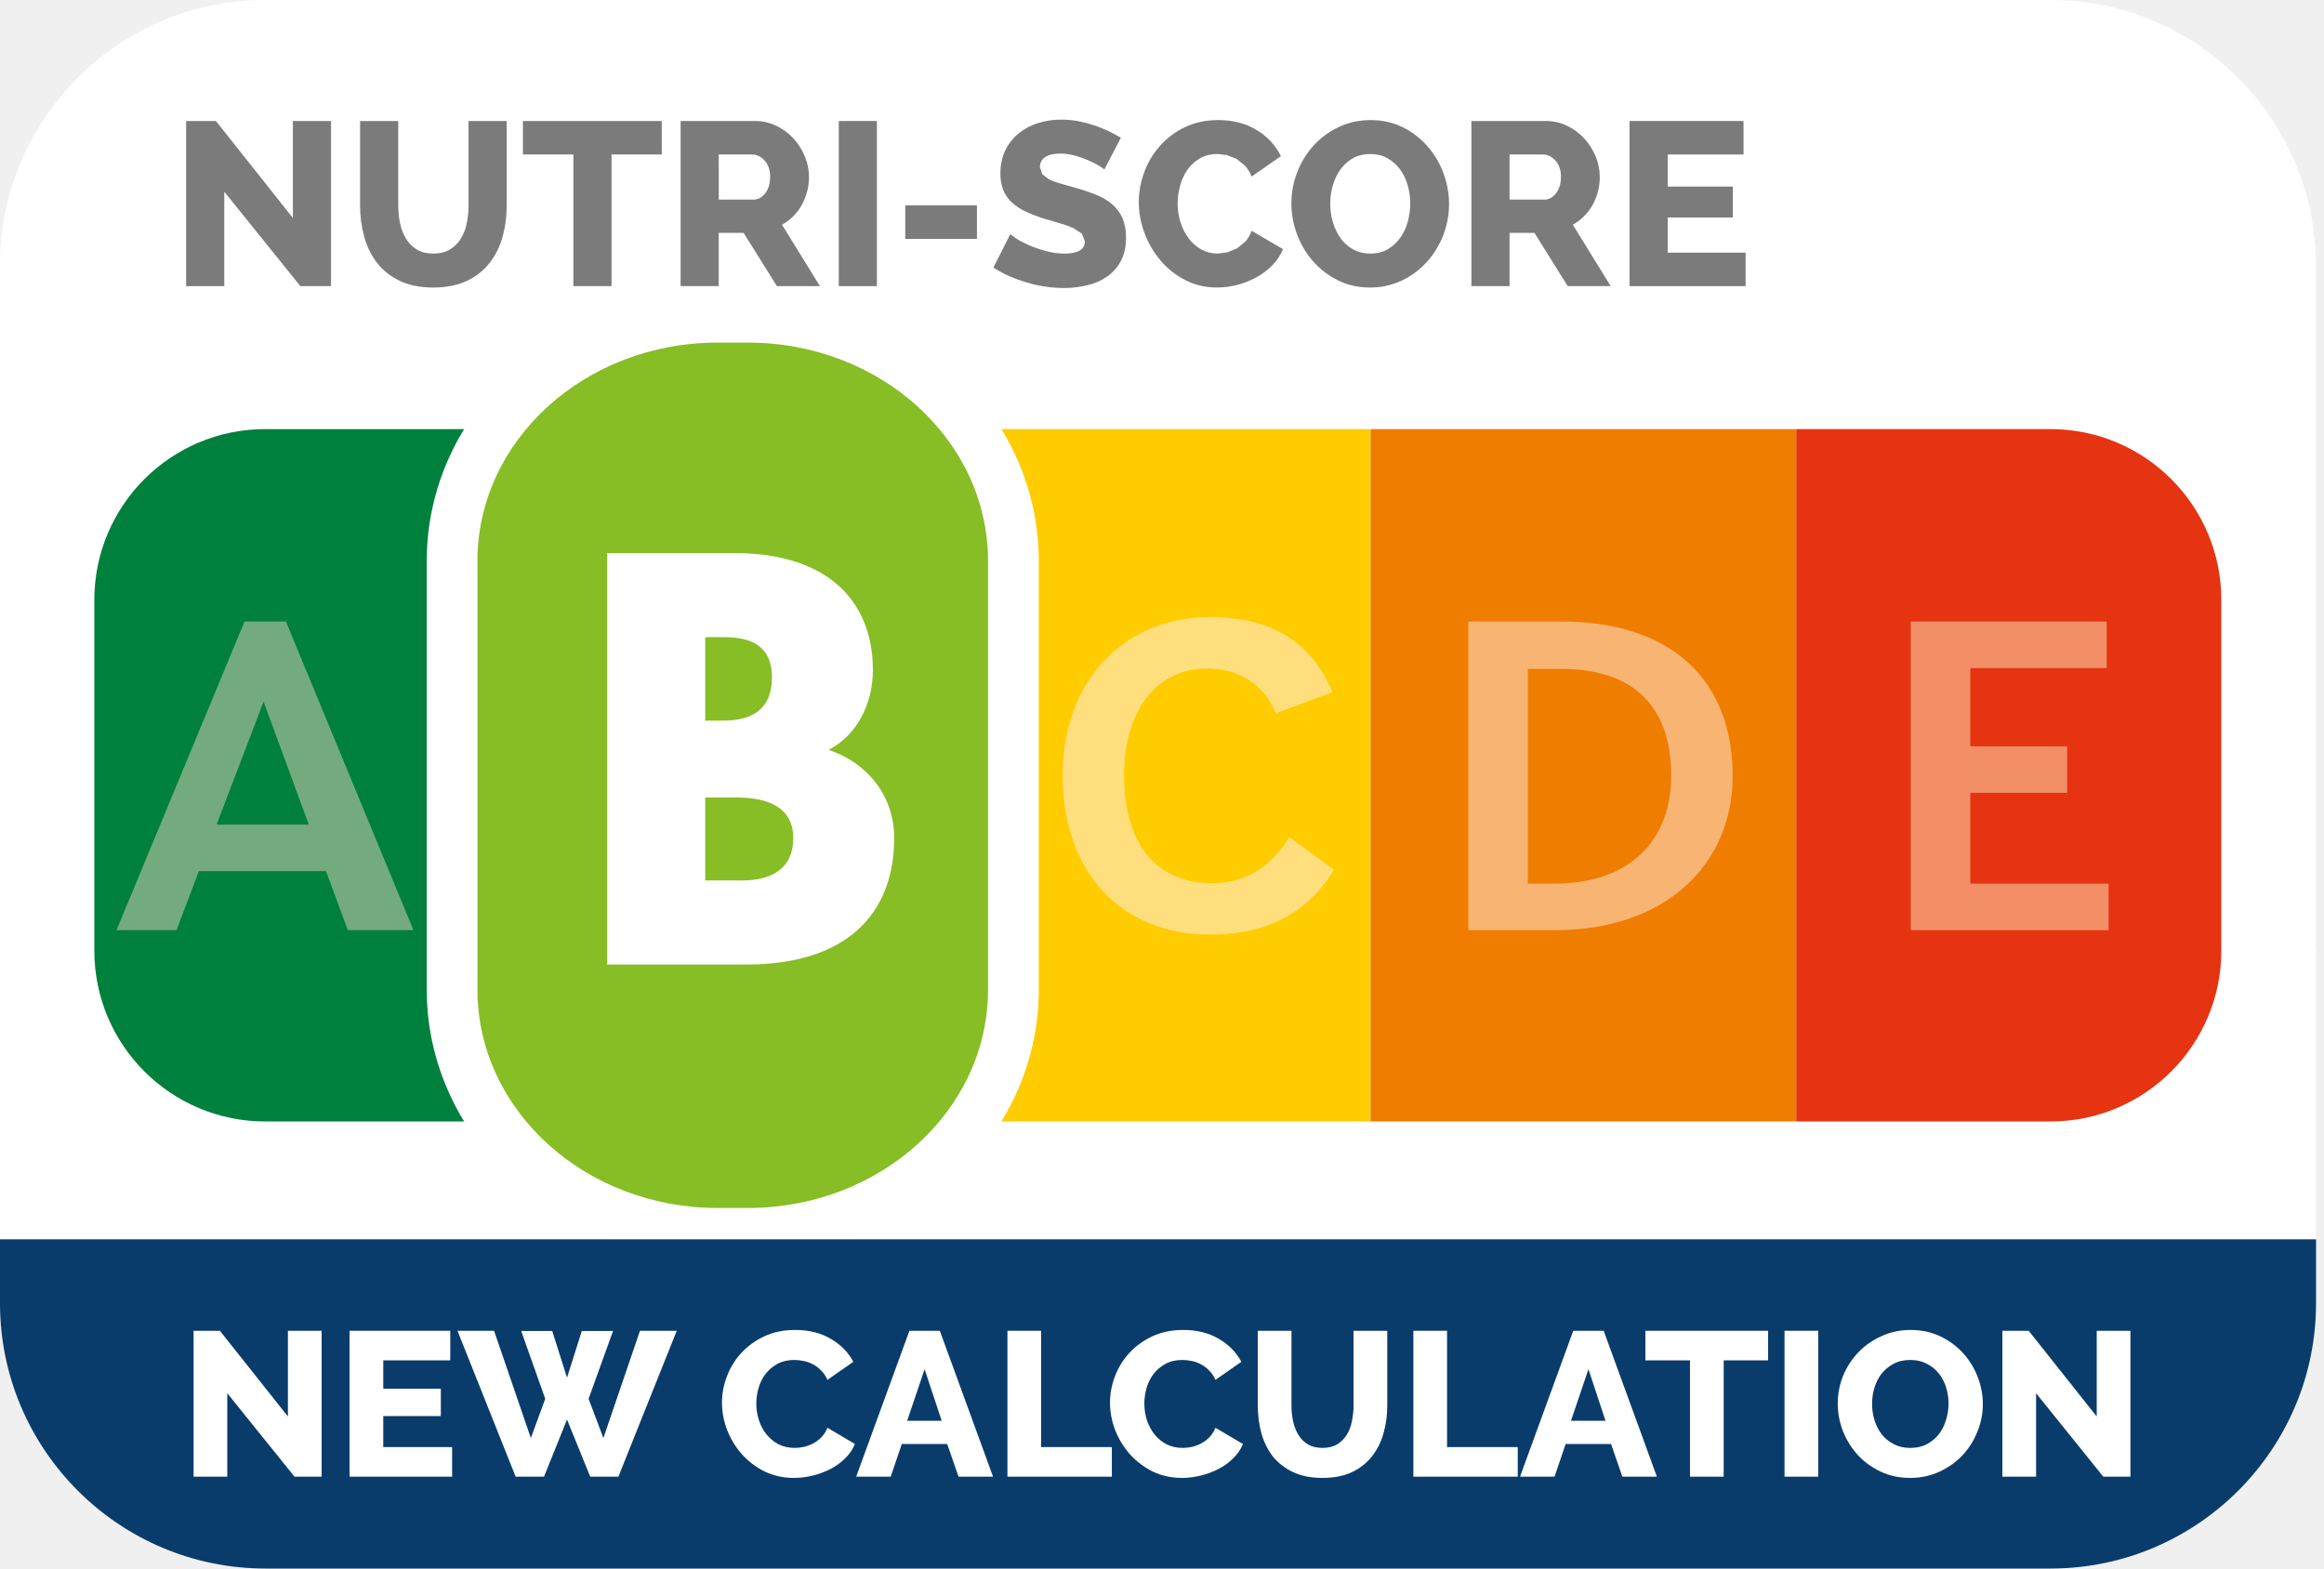
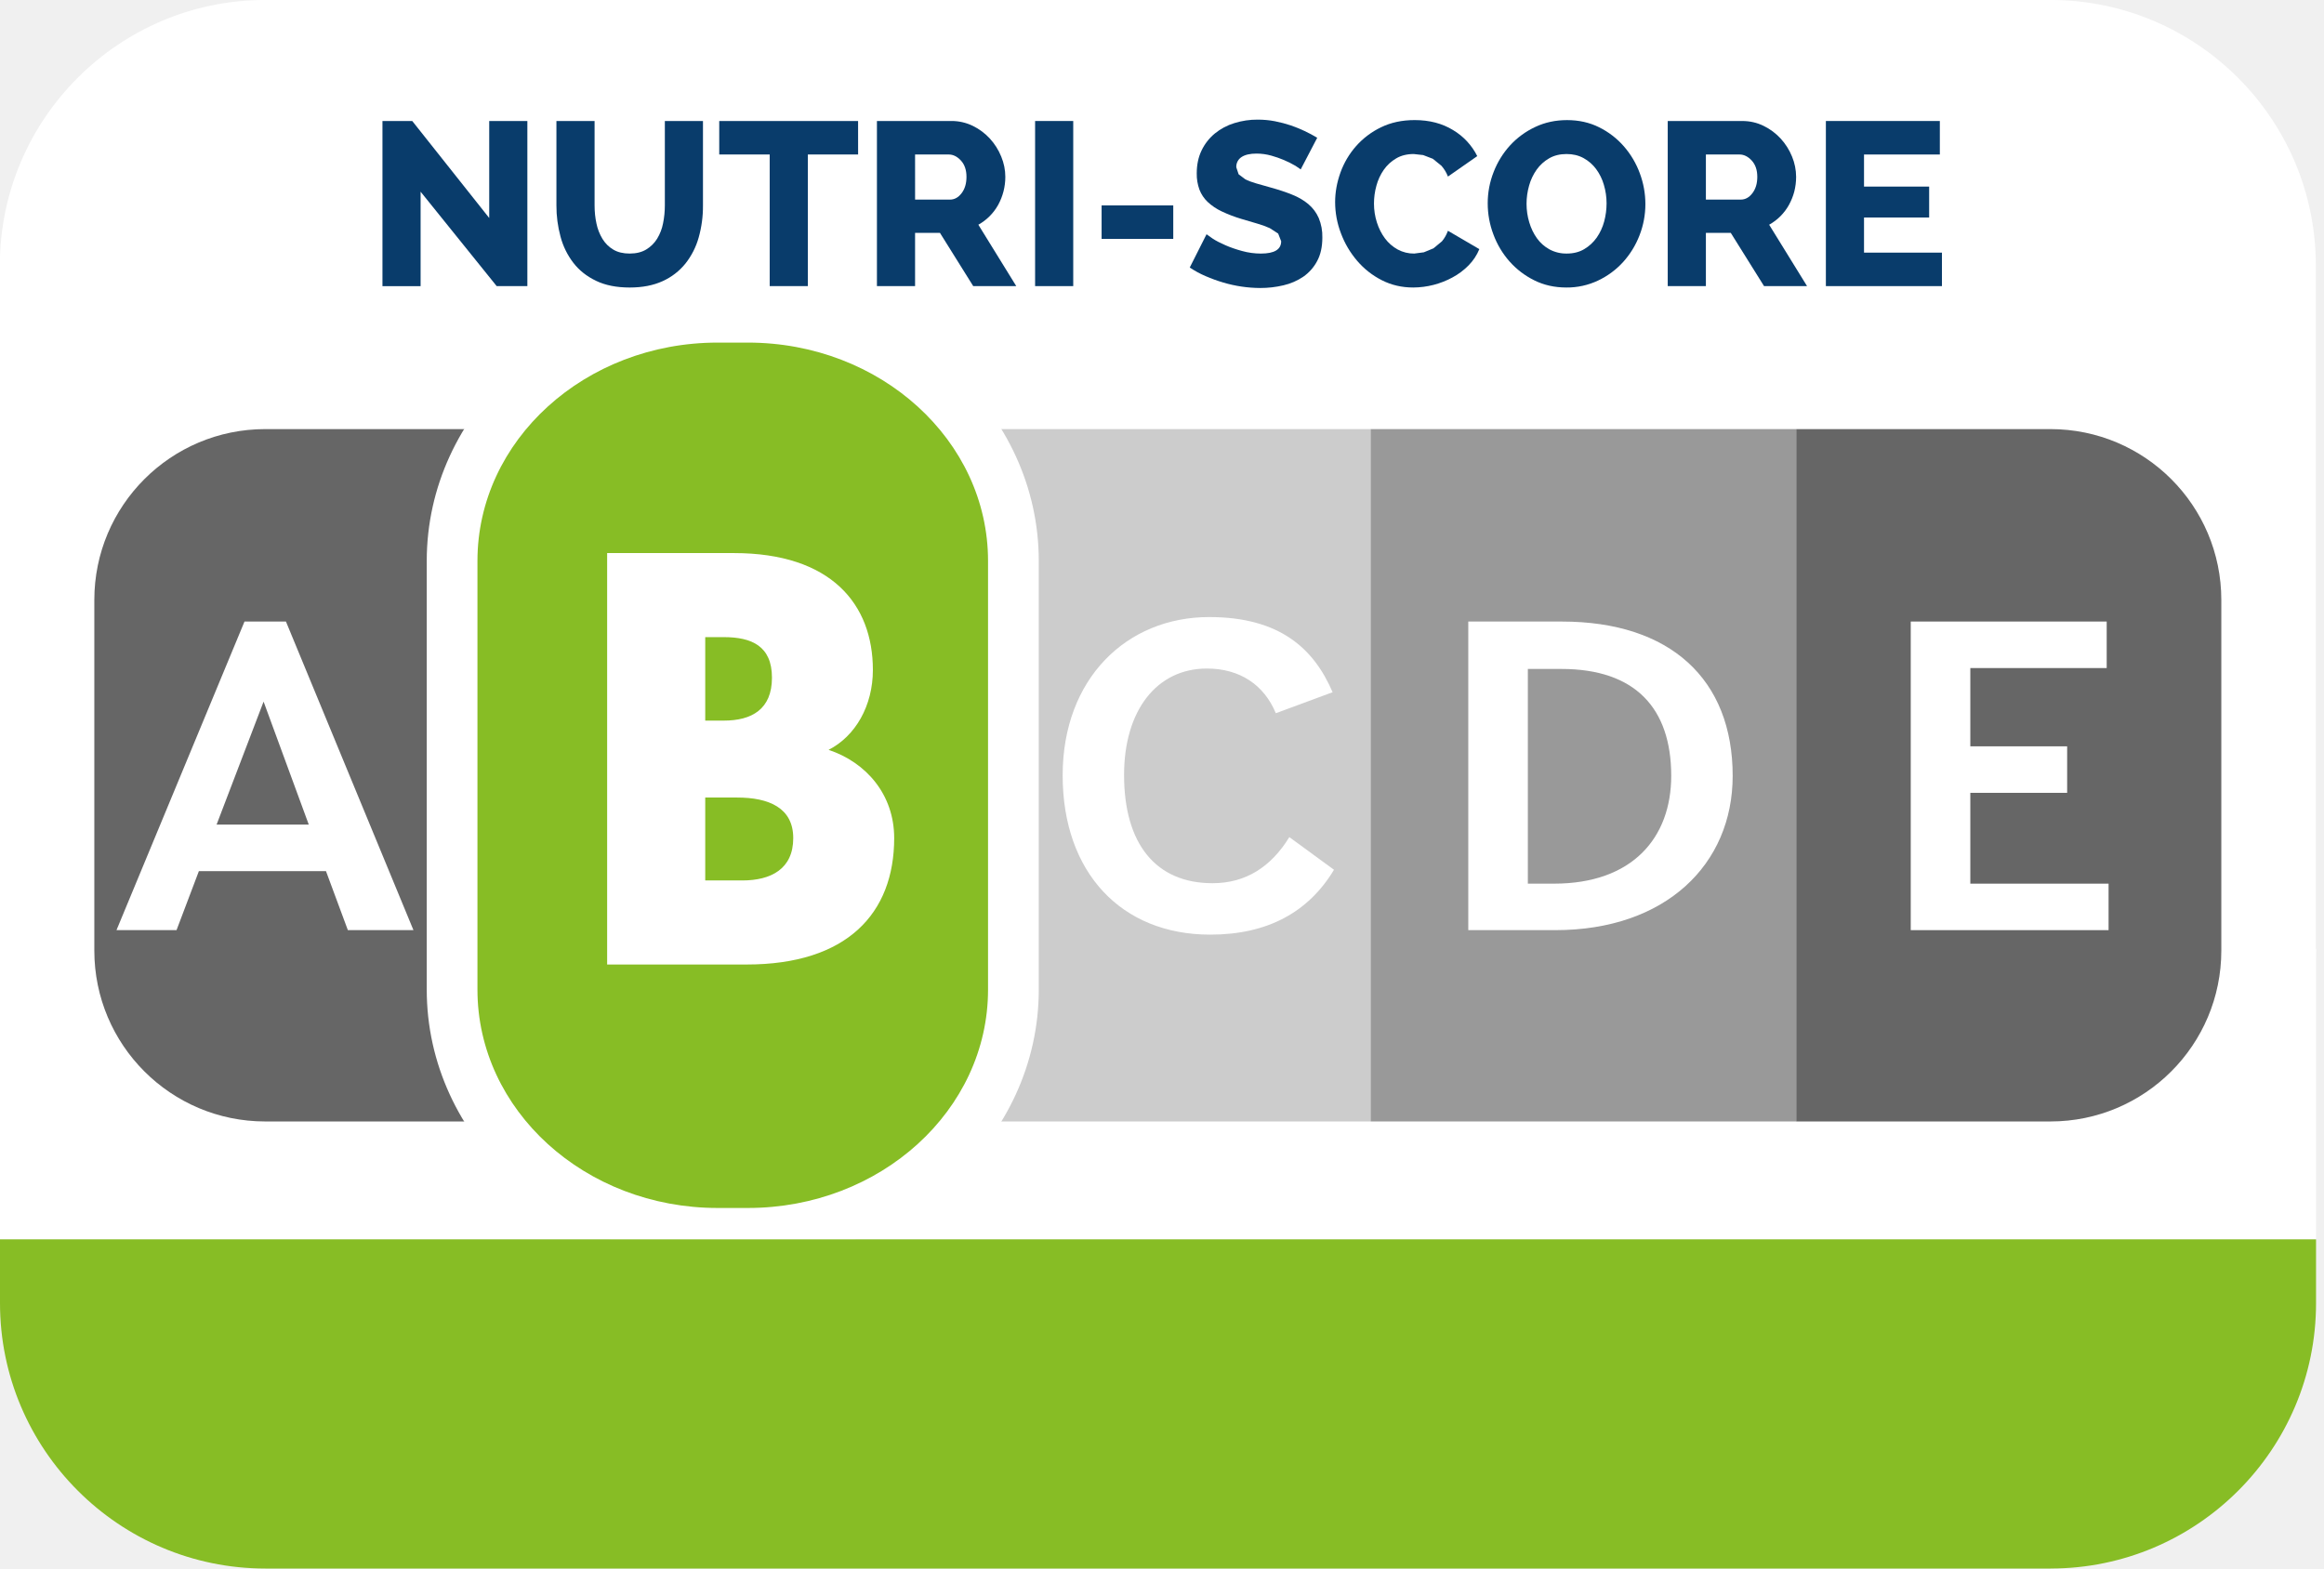
<svg xmlns="http://www.w3.org/2000/svg" id="svg2032" width="240" height="162" version="1.1" viewBox="0 0 240 162">
+   <defs id="defs1" />
  <rect style="fill:#ffffff;fill-opacity:1;stroke:none;stroke-width:2.653;stroke-linecap:round;stroke-linejoin:round;paint-order:stroke fill markers" id="rect18499" width="239.178" height="30" x="0" y="98" />
-   <g id="layer1">
-     <g id="g2493" fill-opacity="1" fill-rule="nonzero" stroke="none">
-       <path id="path364" fill="#fff" d="M211.749-.003H27.394c-15.117 0-27.41 12.3-27.41 27.413v70.766c0 15.116 12.291 27.413 27.407 27.413h30.546a31.623 31.623 0 0 0 16.176 4.409h3.118c5.958 0 11.502-1.633 16.176-4.41h118.342c15.114 0 27.407-12.296 27.407-27.412v-70.77c0-15.11-12.293-27.409-27.407-27.409" clip-path="url(#clipPath1866)" />
-       <path id="path366" fill="#fc0" d="M141.545 115.826h-43.95V44.318h43.95z" />
-       <path id="path368" fill="#ef7d00" d="M185.495 115.826h-43.95V44.318h43.95z" />
-       <path id="path380" fill="#e63312" d="M211.749 115.826h-26.254V44.318h26.254a17.647 17.647 0 0 1 17.647 17.647v36.213a17.65 17.65 0 0 1-17.647 17.648" clip-path="url(#clipPath1717)" />
-       <path id="path384" fill="#00803d" d="M27.391 115.826h26.252V44.318H27.391a17.647 17.647 0 0 0-17.65 17.647v36.213a17.65 17.65 0 0 0 17.65 17.648" clip-path="url(#clipPath1729)" />
-       <path id="path388" fill="#ffdf7d" d="M124.88 63.73c-8.556 0-15.139 6.378-15.139 16.353 0 10.027 6.055 16.447 15.236 16.447 5.914 0 10.142-2.31 12.785-6.7l-4.612-3.372c-1.875 3.05-4.473 4.76-7.933 4.76-5.863 0-9.134-4.067-9.134-11.181 0-6.652 3.366-10.99 8.556-10.99 3.414 0 5.914 1.706 7.115 4.616l5.865-2.17c-1.924-4.48-5.433-7.762-12.74-7.762" clip-path="url(#clipPath1735)" />
-       <path id="path392" fill="#f8b472" d="M157.782 91.265V69.09h3.463c7.642 0 11.342 4.065 11.342 11.04 0 6.376-3.987 11.134-12.11 11.134zm3.509-27.07h-9.661v31.871h8.99c11.391 0 18.314-6.788 18.314-15.934 0-9.977-6.444-15.938-17.64-15.938" clip-path="url(#clipPath1741)" />
-       <path id="path396" fill="#f28f66" d="M217.559 64.192h-20.236v31.874h20.43v-4.801h-14.278v-9.38h10v-4.803h-10v-8.084h14.084z" />
-       <path id="path400" fill="#7c7b7b" d="M23.161 19.799v9.754h-3.939V12.497h3.076l7.949 10.018V12.497h3.939V29.55h-3.169z" />
-       <path id="path412" fill="#7c7b7b" d="M44.756 26.187c.671 0 1.24-.139 1.704-.419.463-.28.843-.653 1.13-1.117a4.78 4.78 0 0 0 .611-1.597c.122-.6.183-1.214.183-1.839V12.5h3.937v8.716a11.894 11.894 0 0 1-.443 3.315 7.67 7.67 0 0 1-1.37 2.692 6.404 6.404 0 0 1-2.355 1.814c-.951.437-2.086.658-3.399.658-1.36 0-2.52-.23-3.482-.695-.962-.464-1.743-1.082-2.34-1.86a7.635 7.635 0 0 1-1.323-2.704 12.062 12.062 0 0 1-.422-3.22V12.5h3.941v8.716c0 .656.064 1.283.195 1.876a4.965 4.965 0 0 0 .622 1.585c.287.465.66.832 1.117 1.103.456.274 1.021.408 1.694.408" clip-path="url(#clipPath1747)" />
-       <path id="path416" fill="#7c7b7b" d="M68.342 15.957h-5.19V29.55h-3.94V15.957h-5.211v-3.46H68.34z" />
-       <path id="path428" fill="#7c7b7b" d="M70.286 29.55V12.497h7.684a4.965 4.965 0 0 1 2.225.507 5.903 5.903 0 0 1 1.765 1.32c.494.543.883 1.16 1.163 1.849.283.688.422 1.384.422 2.09a5.991 5.991 0 0 1-.744 2.906 5.283 5.283 0 0 1-2.041 2.041l3.915 6.34H80.23l-3.436-5.499h-2.569v5.5zm3.94-8.935h3.603c.464 0 .863-.218 1.2-.66.338-.441.504-1.004.504-1.692 0-.706-.192-1.265-.574-1.684-.386-.415-.803-.622-1.251-.622h-3.483z" />
-       <path id="path430" fill="#7c7b7b" d="M86.62 12.497h3.938V29.55H86.62z" />
-       <path id="path432" fill="#7c7b7b" d="M93.488 21.215h7.4v3.46h-7.4z" />
-       <path id="path444" fill="#7c7b7b" d="M114.05 17.495l-.529-.362a10.504 10.504 0 0 0-2.498-1.057 5.68 5.68 0 0 0-1.536-.214c-.675 0-1.191.119-1.551.36a1.185 1.185 0 0 0-.538 1.057l.24.721.684.514c.296.153.662.294 1.103.42.442.13.95.275 1.528.434.816.225 1.553.468 2.206.733.66.263 1.218.591 1.684.984.464.393.821.87 1.068 1.43a4.943 4.943 0 0 1 .373 2.017c0 .96-.18 1.772-.54 2.436a4.568 4.568 0 0 1-1.428 1.611 6.073 6.073 0 0 1-2.055.89 10.26 10.26 0 0 1-2.39.276 13.622 13.622 0 0 1-3.82-.565 15.906 15.906 0 0 1-1.825-.662 9.96 9.96 0 0 1-1.635-.888l1.733-3.435.646.456c.35.228.786.45 1.298.673.512.226 1.088.426 1.73.6a7.282 7.282 0 0 0 1.942.265c1.397 0 2.092-.425 2.092-1.273l-.311-.794-.866-.56a9.249 9.249 0 0 0-1.297-.47l-1.633-.482a14.28 14.28 0 0 1-2.041-.781 5.599 5.599 0 0 1-1.441-.971 3.471 3.471 0 0 1-.852-1.273 4.654 4.654 0 0 1-.278-1.682c0-.898.17-1.688.505-2.377a5.154 5.154 0 0 1 1.368-1.743 5.895 5.895 0 0 1 2.006-1.068 7.9 7.9 0 0 1 2.414-.36c.61 0 1.203.055 1.779.166.574.115 1.125.258 1.644.432a14.565 14.565 0 0 1 2.726 1.274z" clip-path="url(#clipPath1759)" />
-       <path id="path448" fill="#7c7b7b" d="M117.604 20.88c0-1.024.185-2.046.551-3.063a8.474 8.474 0 0 1 1.611-2.725 8.148 8.148 0 0 1 2.582-1.947c1.015-.496 2.174-.743 3.471-.743 1.521 0 2.843.344 3.964 1.032a6.494 6.494 0 0 1 2.498 2.69l-3.026 2.112a3.661 3.661 0 0 0-.673-1.116l-.889-.72-.997-.384-.974-.108c-.706 0-1.313.152-1.822.457a4.016 4.016 0 0 0-1.274 1.176 5.204 5.204 0 0 0-.757 1.633 6.845 6.845 0 0 0-.253 1.85c0 .673.101 1.321.3 1.946.198.624.48 1.176.838 1.657a4.1 4.1 0 0 0 1.311 1.141 3.5 3.5 0 0 0 1.706.42l.997-.131.993-.41.87-.72c.254-.296.463-.662.624-1.092l3.242 1.895a5.184 5.184 0 0 1-1.116 1.684 6.907 6.907 0 0 1-1.671 1.247 8.569 8.569 0 0 1-4.038 1.033c-1.181 0-2.267-.252-3.25-.755a8.27 8.27 0 0 1-2.547-2.006 9.432 9.432 0 0 1-1.669-2.833 8.997 8.997 0 0 1-.602-3.22" clip-path="url(#clipPath1765)" />
-       <path id="path452" fill="#7c7b7b" d="M141.48 29.694c-1.215 0-2.32-.247-3.314-.744a8.363 8.363 0 0 1-2.56-1.957 8.836 8.836 0 0 1-1.655-2.776 9.018 9.018 0 0 1-.589-3.216 8.77 8.77 0 0 1 .614-3.244 8.784 8.784 0 0 1 1.703-2.751 8.314 8.314 0 0 1 2.596-1.896c1-.472 2.094-.706 3.279-.706 1.213 0 2.321.245 3.31.741a8.216 8.216 0 0 1 2.56 1.97 8.875 8.875 0 0 1 1.646 2.786 9.1 9.1 0 0 1 .574 3.17 8.854 8.854 0 0 1-.61 3.245 8.85 8.85 0 0 1-1.692 2.75 8.289 8.289 0 0 1-2.582 1.908 7.472 7.472 0 0 1-3.28.72m-4.108-8.644c0 .655.093 1.29.278 1.907.183.617.448 1.165.792 1.648.344.479.777.863 1.298 1.152a3.641 3.641 0 0 0 1.787.43c.691 0 1.291-.152 1.803-.457.512-.302.94-.7 1.287-1.187a5.321 5.321 0 0 0 .768-1.655 7.275 7.275 0 0 0 .251-1.887c0-.657-.095-1.295-.278-1.91a5.13 5.13 0 0 0-.803-1.634 4.01 4.01 0 0 0-1.298-1.13c-.512-.28-1.096-.419-1.752-.419-.688 0-1.289.148-1.8.444a4.094 4.094 0 0 0-1.287 1.165 5.285 5.285 0 0 0-.78 1.644 6.841 6.841 0 0 0-.266 1.889" clip-path="url(#clipPath1773)" />
-       <path id="path456" fill="#7c7b7b" d="M151.952 29.55V12.497h7.686c.801 0 1.54.17 2.222.507a5.892 5.892 0 0 1 1.766 1.32c.496.543.882 1.16 1.165 1.849a5.539 5.539 0 0 1 .42 2.09c0 .53-.067 1.037-.19 1.525a6.029 6.029 0 0 1-.555 1.381 5.274 5.274 0 0 1-2.04 2.041l3.914 6.34h-4.442l-3.436-5.499h-2.569v5.5zm3.941-8.935h3.602c.463 0 .865-.218 1.2-.66.338-.441.506-1.004.506-1.692 0-.706-.193-1.265-.576-1.684-.387-.415-.804-.622-1.25-.622h-3.482z" />
-       <path id="path460" fill="#7c7b7b" d="M180.27 26.092v3.458h-11.986V12.497h11.769v3.46h-7.83v3.314h6.726v3.193h-6.726v3.628z" />
-       <path id="path464" fill="#74ab7e" d="M22.367 85.165l4.854-12.702 4.666 12.702zm7.163-20.97h-4.281L12.03 96.065h6.201l2.308-6.097h13.124l2.26 6.097h6.774z" />
-       <path id="path476" fill="#fff" d="M74.113 129.998c-16.566 0-30.043-12.466-30.043-27.788V57.936c0-15.324 13.477-27.79 30.043-27.79h3.118c16.566 0 30.043 12.468 30.043 27.79v44.274c0 15.322-13.477 27.788-30.043 27.788z" clip-path="url(#clipPath1779)" />
-       <path id="path480" fill="#87bd25" d="M77.231 124.761h-3.118c-13.704 0-24.806-10.096-24.806-22.553V57.936c0-12.455 11.104-22.553 24.804-22.553h3.12c13.7 0 24.804 10.098 24.804 22.553v44.274c0 12.455-11.104 22.551-24.804 22.551" clip-path="url(#clipPath1785)" />
-       <path id="path484" fill="#fff" d="M62.7 99.615V57.122h13.086c10.071 0 14.357 5.296 14.357 12.07 0 3.695-1.796 6.835-4.575 8.254 3.88 1.29 6.775 4.616 6.775 9.114 0 7.818-4.921 13.055-15.227 13.055zm10.13-25.19h1.912c2.893 0 4.978-1.17 4.978-4.434 0-3.263-2.085-4.188-4.978-4.188H72.83zm0 7.946v8.563h3.823c2.952 0 5.265-1.174 5.265-4.374 0-3.143-2.544-4.189-5.786-4.189z" />
-     </g>
-   </g>
-   <path id="path16330" clip-path="url(#clipPath1593)" style="fill:#093c6b;fill-opacity:1;fill-rule:nonzero;stroke:none" d="M 0 33.997 L 0 27.407 C 2.3684734e-15 12.296 12.298 -0.003 27.412 -0.003 L 211.77 -0.003 L 211.77 -0.001 C 226.882 -0.001 239.178 12.295 239.178 27.407 L 239.178 33.997 L 0 33.997 z " transform="matrix(1,0,0,-1,0,161.997)" />
-   <g aria-label="NEW CALCULATION" id="text18503" style="font-size:21.224px;line-height:1.25;font-family:'Open Sans';-inkscape-font-specification:'Open Sans';stroke-width:0.531">
-     <path d="m 23.472,143.896 v 8.617 h -3.481 v -15.069 h 2.717 l 7.025,8.851 v -8.851 h 3.481 v 15.069 h -2.802 z" style="font-weight:800;font-family:Raleway;-inkscape-font-specification:'Raleway Ultra-Bold';fill:#ffffff" id="path5610" />
-     <path d="m 46.691,149.457 v 3.056 H 36.1 v -15.069 h 10.4 v 3.056 h -6.919 v 2.929 h 5.943 v 2.823 h -5.943 v 3.205 z" style="font-weight:800;font-family:Raleway;-inkscape-font-specification:'Raleway Ultra-Bold';fill:#ffffff" id="path5612" />
-     <path d="m 53.823,137.465 h 3.205 l 1.528,4.818 1.528,-4.818 h 3.226 l -2.526,7.004 1.528,4.054 3.778,-11.079 h 3.799 L 63.862,152.513 h -2.908 l -2.398,-5.9 -2.377,5.9 H 53.25 l -6.006,-15.069 h 3.778 l 3.799,11.079 1.486,-4.054 z" style="font-weight:800;font-family:Raleway;-inkscape-font-specification:'Raleway Ultra-Bold';fill:#ffffff" id="path5614" />
-     <path d="m 74.559,144.851 q 0,-1.358 0.509,-2.695 0.509,-1.358 1.486,-2.42 0.976,-1.061 2.377,-1.719 1.401,-0.658 3.184,-0.658 2.122,0 3.672,0.913 1.571,0.913 2.335,2.377 l -2.674,1.868 q -0.255,-0.594 -0.658,-0.976 -0.382,-0.403 -0.849,-0.637 -0.467,-0.255 -0.955,-0.34 -0.488,-0.106 -0.955,-0.106 -0.998,0 -1.74,0.403 -0.743,0.403 -1.231,1.04 -0.488,0.637 -0.722,1.443 -0.233,0.807 -0.233,1.634 0,0.891 0.276,1.719 0.276,0.828 0.785,1.464 0.531,0.637 1.252,1.019 0.743,0.361 1.655,0.361 0.467,0 0.955,-0.106 0.509,-0.127 0.955,-0.361 0.467,-0.255 0.849,-0.637 0.382,-0.403 0.616,-0.976 l 2.844,1.677 q -0.34,0.828 -1.019,1.486 -0.658,0.658 -1.528,1.104 -0.87,0.446 -1.847,0.679 -0.976,0.233 -1.91,0.233 -1.634,0 -3.014,-0.658 -1.358,-0.679 -2.356,-1.783 -0.976,-1.104 -1.528,-2.504 -0.531,-1.401 -0.531,-2.844 z" style="font-weight:800;font-family:Raleway;-inkscape-font-specification:'Raleway Ultra-Bold';fill:#ffffff" id="path5616" />
-     <path d="m 93.915,137.444 h 3.141 l 5.497,15.069 h -3.566 l -1.167,-3.375 h -4.691 l -1.146,3.375 h -3.566 z m 3.332,9.296 -1.762,-5.327 -1.804,5.327 z" style="font-weight:800;font-family:Raleway;-inkscape-font-specification:'Raleway Ultra-Bold';fill:#ffffff" id="path5618" />
-     <path d="m 104.039,152.513 v -15.069 h 3.481 v 12.013 h 7.301 v 3.056 z" style="font-weight:800;font-family:Raleway;-inkscape-font-specification:'Raleway Ultra-Bold';fill:#ffffff" id="path5620" />
-     <path d="m 114.63,144.851 q 0,-1.358 0.509,-2.695 0.509,-1.358 1.486,-2.42 0.976,-1.061 2.377,-1.719 1.401,-0.658 3.184,-0.658 2.122,0 3.672,0.913 1.571,0.913 2.335,2.377 l -2.674,1.868 q -0.255,-0.594 -0.658,-0.976 -0.382,-0.403 -0.849,-0.637 -0.467,-0.255 -0.955,-0.34 -0.488,-0.106 -0.955,-0.106 -0.998,0 -1.74,0.403 -0.743,0.403 -1.231,1.04 -0.488,0.637 -0.722,1.443 -0.233,0.807 -0.233,1.634 0,0.891 0.276,1.719 0.276,0.828 0.785,1.464 0.531,0.637 1.252,1.019 0.743,0.361 1.655,0.361 0.467,0 0.955,-0.106 0.509,-0.127 0.955,-0.361 0.467,-0.255 0.849,-0.637 0.382,-0.403 0.616,-0.976 l 2.844,1.677 q -0.34,0.828 -1.019,1.486 -0.658,0.658 -1.528,1.104 -0.87,0.446 -1.847,0.679 -0.976,0.233 -1.91,0.233 -1.634,0 -3.014,-0.658 -1.358,-0.679 -2.356,-1.783 -0.976,-1.104 -1.528,-2.504 -0.531,-1.401 -0.531,-2.844 z" style="font-weight:800;font-family:Raleway;-inkscape-font-specification:'Raleway Ultra-Bold';fill:#ffffff" id="path5622" />
-     <path d="m 136.576,149.542 q 0.891,0 1.507,-0.361 0.616,-0.382 0.998,-0.998 0.382,-0.616 0.531,-1.401 0.17,-0.807 0.17,-1.634 v -7.704 h 3.481 v 7.704 q 0,1.571 -0.403,2.929 -0.382,1.358 -1.21,2.377 -0.807,1.019 -2.08,1.613 -1.252,0.573 -2.993,0.573 -1.804,0 -3.078,-0.616 -1.273,-0.616 -2.08,-1.634 -0.785,-1.04 -1.167,-2.398 -0.361,-1.358 -0.361,-2.844 v -7.704 h 3.481 v 7.704 q 0,0.87 0.17,1.655 0.17,0.785 0.552,1.401 0.382,0.616 0.976,0.976 0.616,0.361 1.507,0.361 z" style="font-weight:800;font-family:Raleway;-inkscape-font-specification:'Raleway Ultra-Bold';fill:#ffffff" id="path5624" />
-     <path d="m 145.957,152.513 v -15.069 h 3.481 v 12.013 h 7.301 v 3.056 z" style="font-weight:800;font-family:Raleway;-inkscape-font-specification:'Raleway Ultra-Bold';fill:#ffffff" id="path5626" />
-     <path d="m 162.47,137.444 h 3.141 l 5.497,15.069 h -3.566 l -1.167,-3.375 h -4.691 l -1.146,3.375 h -3.566 z m 3.332,9.296 -1.762,-5.327 -1.804,5.327 z" style="font-weight:800;font-family:Raleway;-inkscape-font-specification:'Raleway Ultra-Bold';fill:#ffffff" id="path5628" />
-     <path d="m 182.59,140.5 h -4.584 v 12.013 h -3.481 v -12.013 h -4.606 v -3.056 h 12.671 z" style="font-weight:800;font-family:Raleway;-inkscape-font-specification:'Raleway Ultra-Bold';fill:#ffffff" id="path5630" />
-     <path d="m 184.288,152.513 v -15.069 h 3.481 v 15.069 z" style="font-weight:800;font-family:Raleway;-inkscape-font-specification:'Raleway Ultra-Bold';fill:#ffffff" id="path5632" />
-     <path d="m 197.256,152.641 q -1.677,0 -3.056,-0.658 -1.38,-0.658 -2.356,-1.719 -0.976,-1.082 -1.528,-2.462 -0.531,-1.38 -0.531,-2.844 0,-1.486 0.552,-2.865 0.573,-1.38 1.571,-2.42 1.019,-1.061 2.398,-1.677 1.38,-0.637 3.014,-0.637 1.677,0 3.056,0.658 1.38,0.658 2.356,1.74 0.976,1.082 1.507,2.462 0.531,1.38 0.531,2.802 0,1.486 -0.573,2.865 -0.552,1.38 -1.549,2.441 -0.998,1.04 -2.377,1.677 -1.38,0.637 -3.014,0.637 z m -3.926,-7.641 q 0,0.87 0.255,1.698 0.255,0.807 0.743,1.443 0.509,0.637 1.252,1.019 0.743,0.382 1.698,0.382 0.998,0 1.74,-0.403 0.743,-0.403 1.231,-1.04 0.488,-0.658 0.722,-1.464 0.255,-0.828 0.255,-1.677 0,-0.87 -0.255,-1.677 -0.255,-0.828 -0.764,-1.443 -0.509,-0.637 -1.252,-0.998 -0.722,-0.382 -1.677,-0.382 -0.998,0 -1.74,0.403 -0.722,0.382 -1.231,1.019 -0.488,0.637 -0.743,1.464 -0.233,0.807 -0.233,1.655 z" style="font-weight:800;font-family:Raleway;-inkscape-font-specification:'Raleway Ultra-Bold';fill:#ffffff" id="path5634" />
-     <path d="m 210.267,143.896 v 8.617 h -3.481 v -15.069 h 2.717 l 7.025,8.851 v -8.851 h 3.481 v 15.069 h -2.802 z" style="font-weight:800;font-family:Raleway;-inkscape-font-specification:'Raleway Ultra-Bold';fill:#ffffff" id="path5636" />
-   </g>
+   <path id="path364" fill="#ffffff" d="M 211.749,-0.003 H 27.394 c -15.117,0 -27.41,12.3 -27.41,27.413 v 70.766 c 0,15.116 12.291,27.413 27.407,27.413 h 30.546 a 31.623,31.623 0 0 0 16.176,4.409 h 3.118 c 5.958,0 11.502,-1.633 16.176,-4.41 h 118.342 c 15.114,0 27.407,-12.296 27.407,-27.412 v -70.77 c 0,-15.11 -12.293,-27.409 -27.407,-27.409" clip-path="url(#clipPath1866)" style="fill-opacity:1;fill-rule:nonzero;stroke:none" />
+   <path id="path366" fill="#ffcc00" d="M 141.545,115.826 H 97.595 V 44.318 h 43.95 z" style="fill-opacity:1;fill-rule:nonzero;stroke:none;fill:#cccccc" />
+   <path id="path368" fill="#ef7d00" d="m 185.495,115.826 h -43.95 V 44.318 h 43.95 z" style="fill-opacity:1;fill-rule:nonzero;stroke:none;fill:#999999" />
+   <path id="path380" fill="#e63312" d="M 211.749,115.826 H 185.495 V 44.318 h 26.254 a 17.647,17.647 0 0 1 17.647,17.647 v 36.213 a 17.65,17.65 0 0 1 -17.647,17.648" clip-path="url(#clipPath1717)" style="fill-opacity:1;fill-rule:nonzero;stroke:none;fill:#666666" />
+   <path id="path384" fill="#00803d" d="M 27.391,115.826 H 53.643 V 44.318 H 27.391 A 17.647,17.647 0 0 0 9.741,61.965 v 36.213 a 17.65,17.65 0 0 0 17.65,17.648" clip-path="url(#clipPath1729)" style="fill-opacity:1;fill-rule:nonzero;stroke:none;fill:#666666" />
+   <path id="path388" fill="#ffdf7d" d="m 124.88,63.73 c -8.556,0 -15.139,6.378 -15.139,16.353 0,10.027 6.055,16.447 15.236,16.447 5.914,0 10.142,-2.31 12.785,-6.7 l -4.612,-3.372 c -1.875,3.05 -4.473,4.76 -7.933,4.76 -5.863,0 -9.134,-4.067 -9.134,-11.181 0,-6.652 3.366,-10.99 8.556,-10.99 3.414,0 5.914,1.706 7.115,4.616 l 5.865,-2.17 c -1.924,-4.48 -5.433,-7.762 -12.74,-7.762" clip-path="url(#clipPath1735)" style="fill-opacity:1;fill-rule:nonzero;stroke:none;fill:#ffffff" />
+   <path id="path392" fill="#f8b472" d="M 157.782,91.265 V 69.09 h 3.463 c 7.642,0 11.342,4.065 11.342,11.04 0,6.376 -3.987,11.134 -12.11,11.134 z m 3.509,-27.07 h -9.661 v 31.871 h 8.99 c 11.391,0 18.314,-6.788 18.314,-15.934 0,-9.977 -6.444,-15.938 -17.64,-15.938" clip-path="url(#clipPath1741)" style="fill-opacity:1;fill-rule:nonzero;stroke:none;fill:#ffffff" />
+   <path id="path396" fill="#f28f66" d="m 217.559,64.192 h -20.236 v 31.874 h 20.43 v -4.801 h -14.278 v -9.38 h 10 v -4.803 h -10 v -8.084 h 14.084 z" style="fill-opacity:1;fill-rule:nonzero;stroke:none;fill:#ffffff" />
+   <path id="path400" fill="#7c7b7b" d="m 43.436,19.799 v 9.754 h -3.939 V 12.497 h 3.076 l 7.949,10.018 V 12.497 h 3.939 V 29.55 h -3.169 z" style="fill-opacity:1;fill-rule:nonzero;stroke:none;fill:#093c6b" />
+   <path id="path412" fill="#7c7b7b" d="m 65.031,26.187 c 0.671,0 1.24,-0.139 1.704,-0.419 0.463,-0.28 0.843,-0.653 1.13,-1.117 a 4.78,4.78 0 0 0 0.611,-1.597 c 0.122,-0.6 0.183,-1.214 0.183,-1.839 V 12.5 h 3.937 v 8.716 a 11.894,11.894 0 0 1 -0.443,3.315 7.67,7.67 0 0 1 -1.37,2.692 6.404,6.404 0 0 1 -2.355,1.814 c -0.951,0.437 -2.086,0.658 -3.399,0.658 -1.36,0 -2.52,-0.23 -3.482,-0.695 -0.962,-0.464 -1.743,-1.082 -2.34,-1.86 a 7.635,7.635 0 0 1 -1.323,-2.704 12.062,12.062 0 0 1 -0.422,-3.22 V 12.5 h 3.941 v 8.716 c 0,0.656 0.064,1.283 0.195,1.876 a 4.965,4.965 0 0 0 0.622,1.585 c 0.287,0.465 0.66,0.832 1.117,1.103 0.456,0.274 1.021,0.408 1.694,0.408" clip-path="url(#clipPath1747)" style="fill-opacity:1;fill-rule:nonzero;stroke:none;fill:#093c6b" />
+   <path id="path416" fill="#7c7b7b" d="m 88.617,15.957 h -5.19 V 29.55 h -3.94 V 15.957 h -5.211 v -3.46 h 14.339 z" style="fill-opacity:1;fill-rule:nonzero;stroke:none;fill:#093c6b" />
+   <path id="path428" fill="#7c7b7b" d="M 90.561,29.55 V 12.497 h 7.684 a 4.965,4.965 0 0 1 2.225,0.507 5.903,5.903 0 0 1 1.765,1.32 c 0.494,0.543 0.883,1.16 1.163,1.849 0.283,0.688 0.422,1.384 0.422,2.09 a 5.991,5.991 0 0 1 -0.744,2.906 5.283,5.283 0 0 1 -2.041,2.041 l 3.915,6.34 h -4.445 l -3.436,-5.499 h -2.569 v 5.5 z m 3.94,-8.935 h 3.603 c 0.464,0 0.863,-0.218 1.2,-0.66 0.338,-0.441 0.504,-1.004 0.504,-1.692 0,-0.706 -0.192,-1.265 -0.574,-1.684 -0.386,-0.415 -0.803,-0.622 -1.251,-0.622 h -3.483 z" style="fill-opacity:1;fill-rule:nonzero;stroke:none;fill:#093c6b" />
+   <path id="path430" fill="#7c7b7b" d="m 106.895,12.497 h 3.938 V 29.55 h -3.938 z" style="fill-opacity:1;fill-rule:nonzero;stroke:none;fill:#093c6b" />
+   <path id="path432" fill="#7c7b7b" d="m 113.763,21.215 h 7.4 v 3.46 h -7.4 z" style="fill-opacity:1;fill-rule:nonzero;stroke:none;fill:#093c6b" />
+   <path id="path444" fill="#7c7b7b" d="m 134.325,17.495 -0.529,-0.362 a 10.504,10.504 0 0 0 -2.498,-1.057 5.68,5.68 0 0 0 -1.536,-0.214 c -0.675,0 -1.191,0.119 -1.551,0.36 a 1.185,1.185 0 0 0 -0.538,1.057 l 0.24,0.721 0.684,0.514 c 0.296,0.153 0.662,0.294 1.103,0.42 0.442,0.13 0.95,0.275 1.528,0.434 0.816,0.225 1.553,0.468 2.206,0.733 0.66,0.263 1.218,0.591 1.684,0.984 0.464,0.393 0.821,0.87 1.068,1.43 a 4.943,4.943 0 0 1 0.373,2.017 c 0,0.96 -0.18,1.772 -0.54,2.436 a 4.568,4.568 0 0 1 -1.428,1.611 6.073,6.073 0 0 1 -2.055,0.89 10.26,10.26 0 0 1 -2.39,0.276 13.622,13.622 0 0 1 -3.82,-0.565 15.906,15.906 0 0 1 -1.825,-0.662 9.96,9.96 0 0 1 -1.635,-0.888 l 1.733,-3.435 0.646,0.456 c 0.35,0.228 0.786,0.45 1.298,0.673 0.512,0.226 1.088,0.426 1.73,0.6 a 7.282,7.282 0 0 0 1.942,0.265 c 1.397,0 2.092,-0.425 2.092,-1.273 l -0.311,-0.794 -0.866,-0.56 a 9.249,9.249 0 0 0 -1.297,-0.47 l -1.633,-0.482 a 14.28,14.28 0 0 1 -2.041,-0.781 5.599,5.599 0 0 1 -1.441,-0.971 3.471,3.471 0 0 1 -0.852,-1.273 4.654,4.654 0 0 1 -0.278,-1.682 c 0,-0.898 0.17,-1.688 0.505,-2.377 a 5.154,5.154 0 0 1 1.368,-1.743 5.895,5.895 0 0 1 2.006,-1.068 7.9,7.9 0 0 1 2.414,-0.36 c 0.61,0 1.203,0.055 1.779,0.166 0.574,0.115 1.125,0.258 1.644,0.432 a 14.565,14.565 0 0 1 2.726,1.274 z" clip-path="url(#clipPath1759)" style="fill-opacity:1;fill-rule:nonzero;stroke:none;fill:#093c6b" />
+   <path id="path448" fill="#7c7b7b" d="m 137.879,20.88 c 0,-1.024 0.185,-2.046 0.551,-3.063 a 8.474,8.474 0 0 1 1.611,-2.725 8.148,8.148 0 0 1 2.582,-1.947 c 1.015,-0.496 2.174,-0.743 3.471,-0.743 1.521,0 2.843,0.344 3.964,1.032 a 6.494,6.494 0 0 1 2.498,2.69 l -3.026,2.112 a 3.661,3.661 0 0 0 -0.673,-1.116 l -0.889,-0.72 -0.997,-0.384 -0.974,-0.108 c -0.706,0 -1.313,0.152 -1.822,0.457 a 4.016,4.016 0 0 0 -1.274,1.176 5.204,5.204 0 0 0 -0.757,1.633 6.845,6.845 0 0 0 -0.253,1.85 c 0,0.673 0.101,1.321 0.3,1.946 0.198,0.624 0.48,1.176 0.838,1.657 a 4.1,4.1 0 0 0 1.311,1.141 3.5,3.5 0 0 0 1.706,0.42 l 0.997,-0.131 0.993,-0.41 0.87,-0.72 c 0.254,-0.296 0.463,-0.662 0.624,-1.092 l 3.242,1.895 a 5.184,5.184 0 0 1 -1.116,1.684 6.907,6.907 0 0 1 -1.671,1.247 8.569,8.569 0 0 1 -4.038,1.033 c -1.181,0 -2.267,-0.252 -3.25,-0.755 a 8.27,8.27 0 0 1 -2.547,-2.006 9.432,9.432 0 0 1 -1.669,-2.833 8.997,8.997 0 0 1 -0.602,-3.22" clip-path="url(#clipPath1765)" style="fill-opacity:1;fill-rule:nonzero;stroke:none;fill:#093c6b" />
+   <path id="path452" fill="#7c7b7b" d="m 161.755,29.694 c -1.215,0 -2.32,-0.247 -3.314,-0.744 a 8.363,8.363 0 0 1 -2.56,-1.957 8.836,8.836 0 0 1 -1.655,-2.776 9.018,9.018 0 0 1 -0.589,-3.216 8.77,8.77 0 0 1 0.614,-3.244 8.784,8.784 0 0 1 1.703,-2.751 8.314,8.314 0 0 1 2.596,-1.896 c 1,-0.472 2.094,-0.706 3.279,-0.706 1.213,0 2.321,0.245 3.31,0.741 a 8.216,8.216 0 0 1 2.56,1.97 8.875,8.875 0 0 1 1.646,2.786 9.1,9.1 0 0 1 0.574,3.17 8.854,8.854 0 0 1 -0.61,3.245 8.85,8.85 0 0 1 -1.692,2.75 8.289,8.289 0 0 1 -2.582,1.908 7.472,7.472 0 0 1 -3.28,0.72 m -4.108,-8.644 c 0,0.655 0.093,1.29 0.278,1.907 0.183,0.617 0.448,1.165 0.792,1.648 0.344,0.479 0.777,0.863 1.298,1.152 a 3.641,3.641 0 0 0 1.787,0.43 c 0.691,0 1.291,-0.152 1.803,-0.457 0.512,-0.302 0.94,-0.7 1.287,-1.187 a 5.321,5.321 0 0 0 0.768,-1.655 7.275,7.275 0 0 0 0.251,-1.887 c 0,-0.657 -0.095,-1.295 -0.278,-1.91 a 5.13,5.13 0 0 0 -0.803,-1.634 4.01,4.01 0 0 0 -1.298,-1.13 c -0.512,-0.28 -1.096,-0.419 -1.752,-0.419 -0.688,0 -1.289,0.148 -1.8,0.444 a 4.094,4.094 0 0 0 -1.287,1.165 5.285,5.285 0 0 0 -0.78,1.644 6.841,6.841 0 0 0 -0.266,1.889" clip-path="url(#clipPath1773)" style="fill-opacity:1;fill-rule:nonzero;stroke:none;fill:#093c6b" />
+   <path id="path456" fill="#7c7b7b" d="M 172.227,29.55 V 12.497 h 7.686 c 0.801,0 1.54,0.17 2.222,0.507 a 5.892,5.892 0 0 1 1.766,1.32 c 0.496,0.543 0.882,1.16 1.165,1.849 a 5.539,5.539 0 0 1 0.42,2.09 c 0,0.53 -0.067,1.037 -0.19,1.525 a 6.029,6.029 0 0 1 -0.555,1.381 5.274,5.274 0 0 1 -2.04,2.041 l 3.914,6.34 h -4.442 l -3.436,-5.499 h -2.569 v 5.5 z m 3.941,-8.935 h 3.602 c 0.463,0 0.865,-0.218 1.2,-0.66 0.338,-0.441 0.506,-1.004 0.506,-1.692 0,-0.706 -0.193,-1.265 -0.576,-1.684 -0.387,-0.415 -0.804,-0.622 -1.25,-0.622 h -3.482 z" style="fill-opacity:1;fill-rule:nonzero;stroke:none;fill:#093c6b" />
+   <path id="path460" fill="#7c7b7b" d="m 200.545,26.092 v 3.458 h -11.986 V 12.497 h 11.769 v 3.46 h -7.83 v 3.314 h 6.726 v 3.193 h -6.726 v 3.628 z" style="fill-opacity:1;fill-rule:nonzero;stroke:none;fill:#093c6b" />
+   <path id="path464" fill="#74ab7e" d="m 22.367,85.165 4.854,-12.702 4.666,12.702 z M 29.53,64.195 H 25.249 L 12.03,96.065 h 6.201 l 2.308,-6.097 h 13.124 l 2.26,6.097 h 6.774 z" style="fill-opacity:1;fill-rule:nonzero;stroke:none;fill:#ffffff" />
+   <path id="path476" fill="#ffffff" d="M 74.113,129.998 C 57.547,129.998 44.07,117.532 44.07,102.21 V 57.936 c 0,-15.324 13.477,-27.79 30.043,-27.79 h 3.118 c 16.566,0 30.043,12.468 30.043,27.79 v 44.274 c 0,15.322 -13.477,27.788 -30.043,27.788 z" clip-path="url(#clipPath1779)" style="fill-opacity:1;fill-rule:nonzero;stroke:none" />
+   <path id="path480" fill="#87bd25" d="m 77.231,124.761 h -3.118 c -13.704,0 -24.806,-10.096 -24.806,-22.553 V 57.936 c 0,-12.455 11.104,-22.553 24.804,-22.553 h 3.12 c 13.7,0 24.804,10.098 24.804,22.553 v 44.274 c 0,12.455 -11.104,22.551 -24.804,22.551" clip-path="url(#clipPath1785)" style="fill-opacity:1;fill-rule:nonzero;stroke:none" />
+   <path id="path484" fill="#ffffff" d="M 62.7,99.615 V 57.122 h 13.086 c 10.071,0 14.357,5.296 14.357,12.07 0,3.695 -1.796,6.835 -4.575,8.254 3.88,1.29 6.775,4.616 6.775,9.114 0,7.818 -4.921,13.055 -15.227,13.055 z m 10.13,-25.19 h 1.912 c 2.893,0 4.978,-1.17 4.978,-4.434 0,-3.263 -2.085,-4.188 -4.978,-4.188 H 72.83 Z m 0,7.946 v 8.563 h 3.823 c 2.952,0 5.265,-1.174 5.265,-4.374 0,-3.143 -2.544,-4.189 -5.786,-4.189 z" style="fill-opacity:1;fill-rule:nonzero;stroke:none" />
+   <path id="path16330" clip-path="url(#clipPath1593)" style="fill:#87bd25;fill-opacity:1;fill-rule:nonzero;stroke:none" d="M 0 33.997 L 0 27.407 C 2.3684734e-15 12.296 12.298 -0.003 27.412 -0.003 L 211.77 -0.003 L 211.77 -0.001 C 226.882 -0.001 239.178 12.295 239.178 27.407 L 239.178 33.997 L 0 33.997 z " transform="matrix(1,0,0,-1,0,161.997)" />
</svg>
